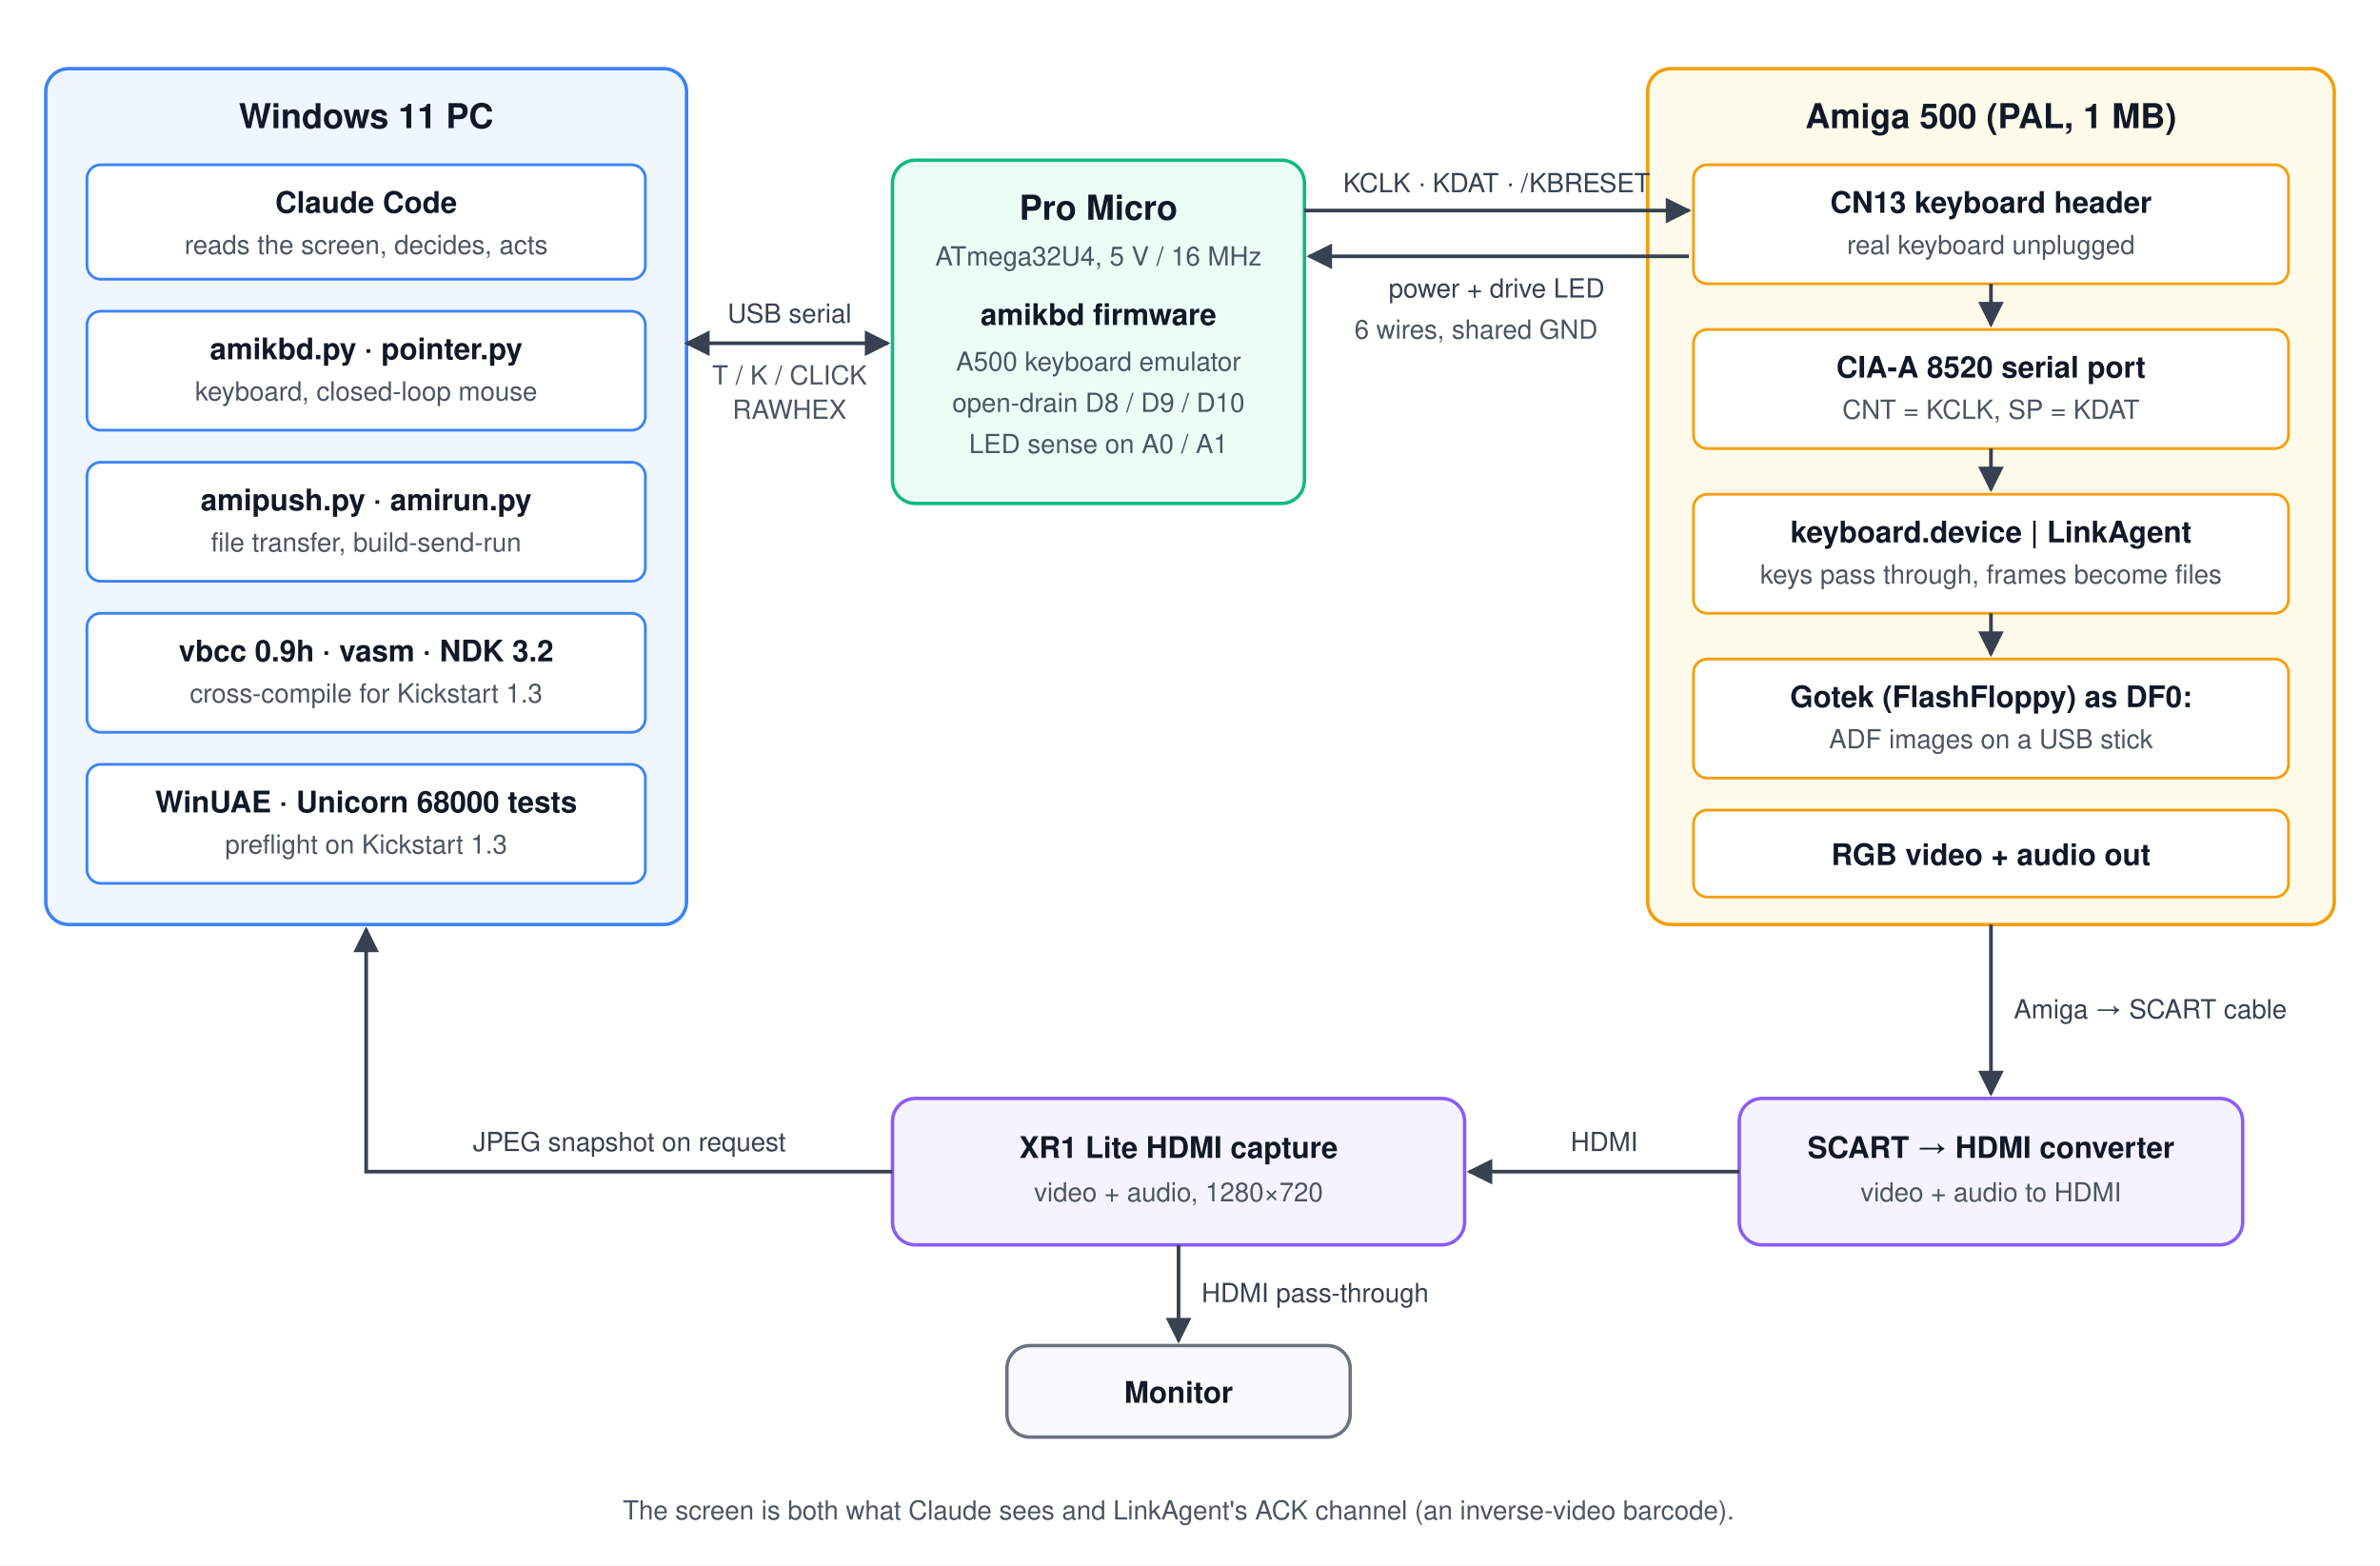
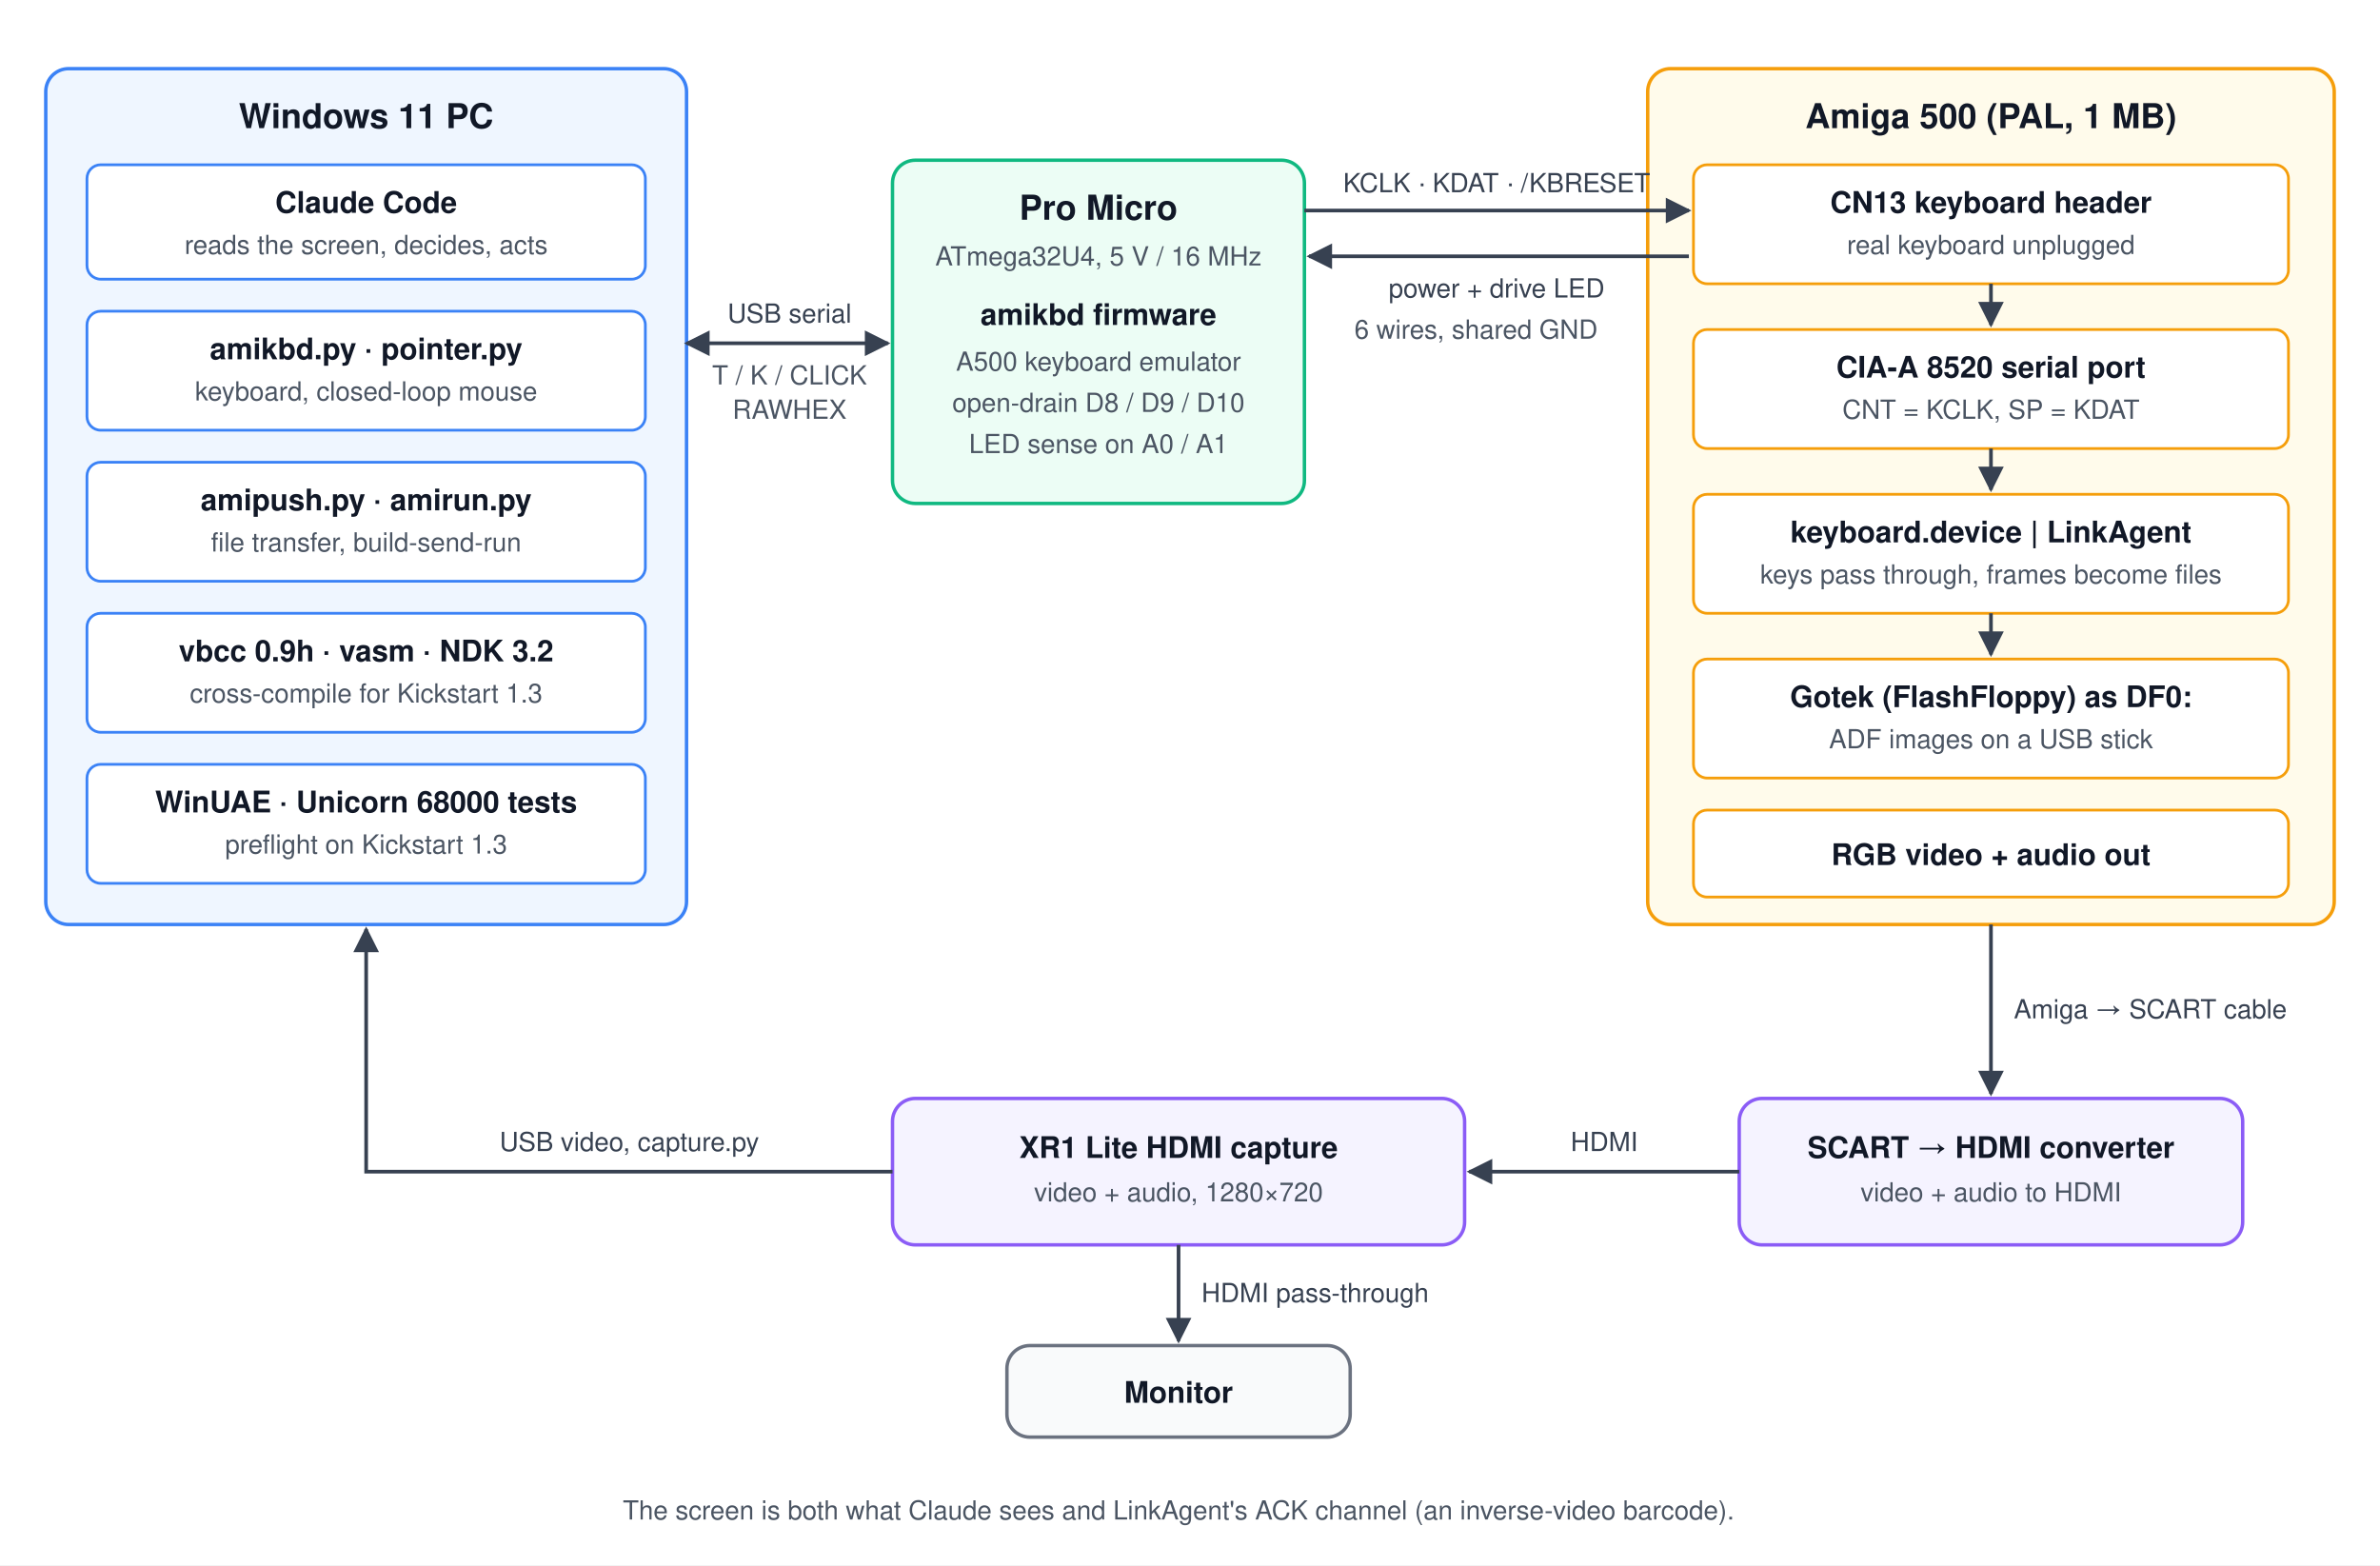
<svg xmlns="http://www.w3.org/2000/svg" viewBox="0 0 1040 684" width="1040" height="684" font-family="Segoe UI, Helvetica, Arial, sans-serif">
  <defs>
    <marker id="ah" viewBox="0 0 10 10" refX="9" refY="5" markerWidth="7" markerHeight="7" orient="auto-start-reverse">
      <path d="M0,0 L10,5 L0,10 z" fill="#374151" />
    </marker>
    <style>
      .grp { stroke-width: 1.5; rx: 10; }
      .box { fill: #ffffff; stroke-width: 1.2; rx: 6; }
      .h { font-size: 15px; font-weight: 700; fill: #111827; }
      .t { font-size: 13px; font-weight: 600; fill: #111827; }
      .s { font-size: 11.5px; fill: #4b5563; }
      .lbl { font-size: 11.5px; fill: #374151; }
      .ln { stroke: #374151; stroke-width: 1.6; fill: none; }
    </style>
  </defs>
  <rect width="1040" height="684" fill="#ffffff" />
  <rect class="grp" x="20" y="30" width="280" height="374" fill="#eff6ff" stroke="#3b82f6" />
  <text class="h" x="160" y="56" text-anchor="middle">Windows 11 PC</text>
  <rect class="box" x="38" y="72" width="244" height="50" stroke="#3b82f6" fill="#dbeafe" />
  <text class="t" x="160" y="93" text-anchor="middle">Claude Code</text>
  <text class="s" x="160" y="111" text-anchor="middle">reads the screen, decides, acts</text>
  <rect class="box" x="38" y="136" width="244" height="52" stroke="#3b82f6" />
  <text class="t" x="160" y="157" text-anchor="middle">amikbd.py · pointer.py</text>
  <text class="s" x="160" y="175" text-anchor="middle">keyboard, closed-loop mouse</text>
  <rect class="box" x="38" y="202" width="244" height="52" stroke="#3b82f6" />
  <text class="t" x="160" y="223" text-anchor="middle">amipush.py · amirun.py</text>
  <text class="s" x="160" y="241" text-anchor="middle">file transfer, build-send-run</text>
  <rect class="box" x="38" y="268" width="244" height="52" stroke="#3b82f6" />
  <text class="t" x="160" y="289" text-anchor="middle">vbcc 0.9h · vasm · NDK 3.2</text>
  <text class="s" x="160" y="307" text-anchor="middle">cross-compile for Kickstart 1.3</text>
  <rect class="box" x="38" y="334" width="244" height="52" stroke="#3b82f6" />
  <text class="t" x="160" y="355" text-anchor="middle">WinUAE · Unicorn 68000 tests</text>
  <text class="s" x="160" y="373" text-anchor="middle">preflight on Kickstart 1.3</text>
  <rect class="grp" x="390" y="70" width="180" height="150" fill="#ecfdf5" stroke="#10b981" />
  <text class="h" x="480" y="96" text-anchor="middle">Pro Micro</text>
  <text class="s" x="480" y="116" text-anchor="middle">ATmega32U4, 5 V / 16 MHz</text>
  <text class="t" x="480" y="142" text-anchor="middle">amikbd firmware</text>
  <text class="s" x="480" y="162" text-anchor="middle">A500 keyboard emulator</text>
  <text class="s" x="480" y="180" text-anchor="middle">open-drain D8 / D9 / D10</text>
  <text class="s" x="480" y="198" text-anchor="middle">LED sense on A0 / A1</text>
  <line class="ln" x1="300" y1="150" x2="388" y2="150" marker-end="url(#ah)" marker-start="url(#ah)" />
  <text class="lbl" x="345" y="141" text-anchor="middle">USB serial</text>
  <text class="s" x="345" y="168" text-anchor="middle">T / K / CLICK</text>
  <text class="s" x="345" y="183" text-anchor="middle">RAWHEX</text>
  <rect class="grp" x="720" y="30" width="300" height="374" fill="#fffbeb" stroke="#f59e0b" />
  <text class="h" x="870" y="56" text-anchor="middle">Amiga 500 (PAL, 1 MB)</text>
  <rect class="box" x="740" y="72" width="260" height="52" stroke="#f59e0b" />
  <text class="t" x="870" y="93" text-anchor="middle">CN13 keyboard header</text>
  <text class="s" x="870" y="111" text-anchor="middle">real keyboard unplugged</text>
  <rect class="box" x="740" y="144" width="260" height="52" stroke="#f59e0b" />
  <text class="t" x="870" y="165" text-anchor="middle">CIA-A 8520 serial port</text>
  <text class="s" x="870" y="183" text-anchor="middle">CNT = KCLK, SP = KDAT</text>
  <rect class="box" x="740" y="216" width="260" height="52" stroke="#f59e0b" />
  <text class="t" x="870" y="237" text-anchor="middle">keyboard.device  |  LinkAgent</text>
  <text class="s" x="870" y="255" text-anchor="middle">keys pass through, frames become files</text>
  <rect class="box" x="740" y="288" width="260" height="52" stroke="#f59e0b" />
  <text class="t" x="870" y="309" text-anchor="middle">Gotek (FlashFloppy) as DF0:</text>
  <text class="s" x="870" y="327" text-anchor="middle">ADF images on a USB stick</text>
  <rect class="box" x="740" y="354" width="260" height="38" stroke="#f59e0b" />
  <text class="t" x="870" y="378" text-anchor="middle">RGB video + audio out</text>
  <line class="ln" x1="870" y1="124" x2="870" y2="142" marker-end="url(#ah)" />
  <line class="ln" x1="870" y1="196" x2="870" y2="214" marker-end="url(#ah)" />
  <line class="ln" x1="870" y1="268" x2="870" y2="286" marker-end="url(#ah)" />
  <line class="ln" x1="570" y1="92" x2="738" y2="92" marker-end="url(#ah)" />
  <text class="lbl" x="654" y="84" text-anchor="middle">KCLK · KDAT · /KBRESET</text>
  <line class="ln" x1="738" y1="112" x2="572" y2="112" marker-end="url(#ah)" />
  <text class="lbl" x="654" y="130" text-anchor="middle">power + drive LED</text>
  <text class="s" x="645" y="148" text-anchor="middle">6 wires, shared GND</text>
  <rect class="grp" x="760" y="480" width="220" height="64" fill="#f5f3ff" stroke="#8b5cf6" />
  <text class="t" x="870" y="506" text-anchor="middle">SCART → HDMI converter</text>
  <text class="s" x="870" y="525" text-anchor="middle">video + audio to HDMI</text>
  <rect class="grp" x="390" y="480" width="250" height="64" fill="#f5f3ff" stroke="#8b5cf6" />
  <text class="t" x="515" y="506" text-anchor="middle">XR1 Lite HDMI capture</text>
  <text class="s" x="515" y="525" text-anchor="middle">video + audio, 1280×720</text>
  <line class="ln" x1="870" y1="404" x2="870" y2="478" marker-end="url(#ah)" />
  <text class="lbl" x="880" y="445">Amiga → SCART cable</text>
  <line class="ln" x1="760" y1="512" x2="642" y2="512" marker-end="url(#ah)" />
  <text class="lbl" x="701" y="503" text-anchor="middle">HDMI</text>
  <polyline class="ln" points="390,512 160,512 160,406" marker-end="url(#ah)" />
-   <text class="lbl" x="275" y="503" text-anchor="middle">JPEG snapshot on request</text>
+   <text class="lbl" x="275" y="503" text-anchor="middle">USB video, capture.py</text>
  <line class="ln" x1="515" y1="544" x2="515" y2="586" marker-end="url(#ah)" />
  <text class="lbl" x="525" y="569">HDMI pass-through</text>
  <rect class="grp" x="440" y="588" width="150" height="40" fill="#f9fafb" stroke="#6b7280" />
  <text class="t" x="515" y="613" text-anchor="middle">Monitor</text>
  <text class="s" x="515" y="664" text-anchor="middle">The screen is both what Claude sees and LinkAgent's ACK channel (an inverse-video barcode).</text>
</svg>
